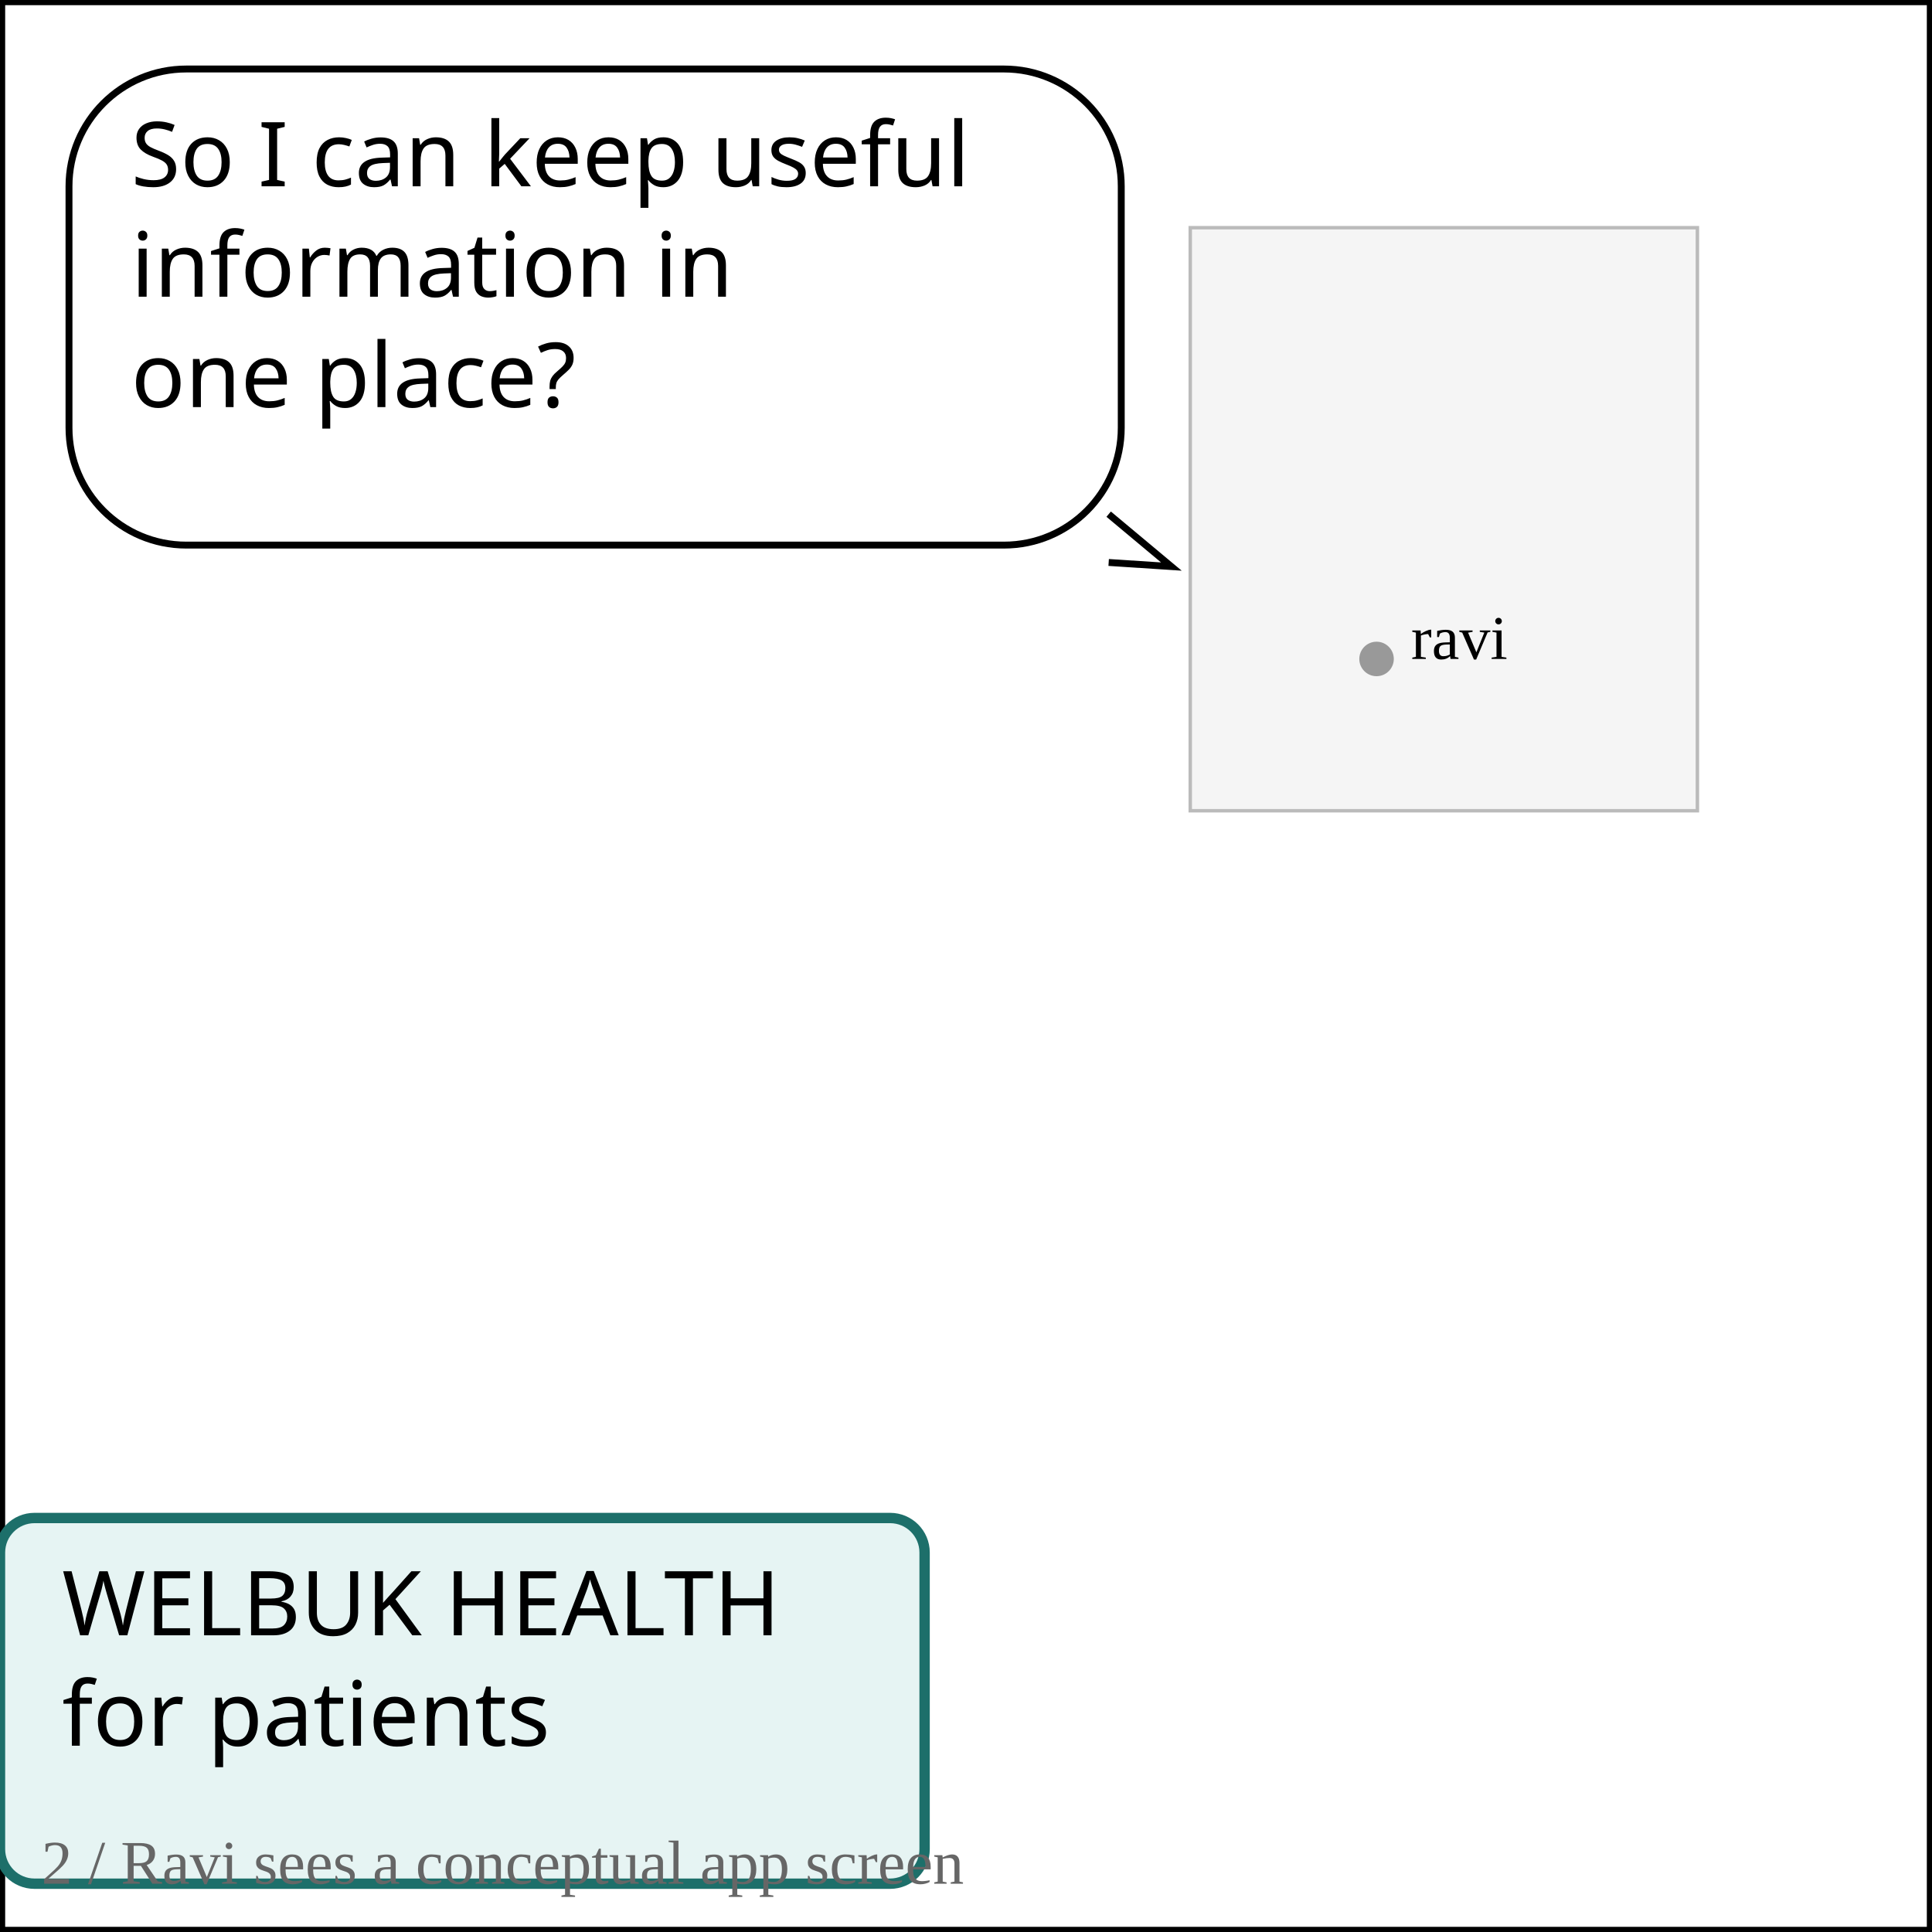
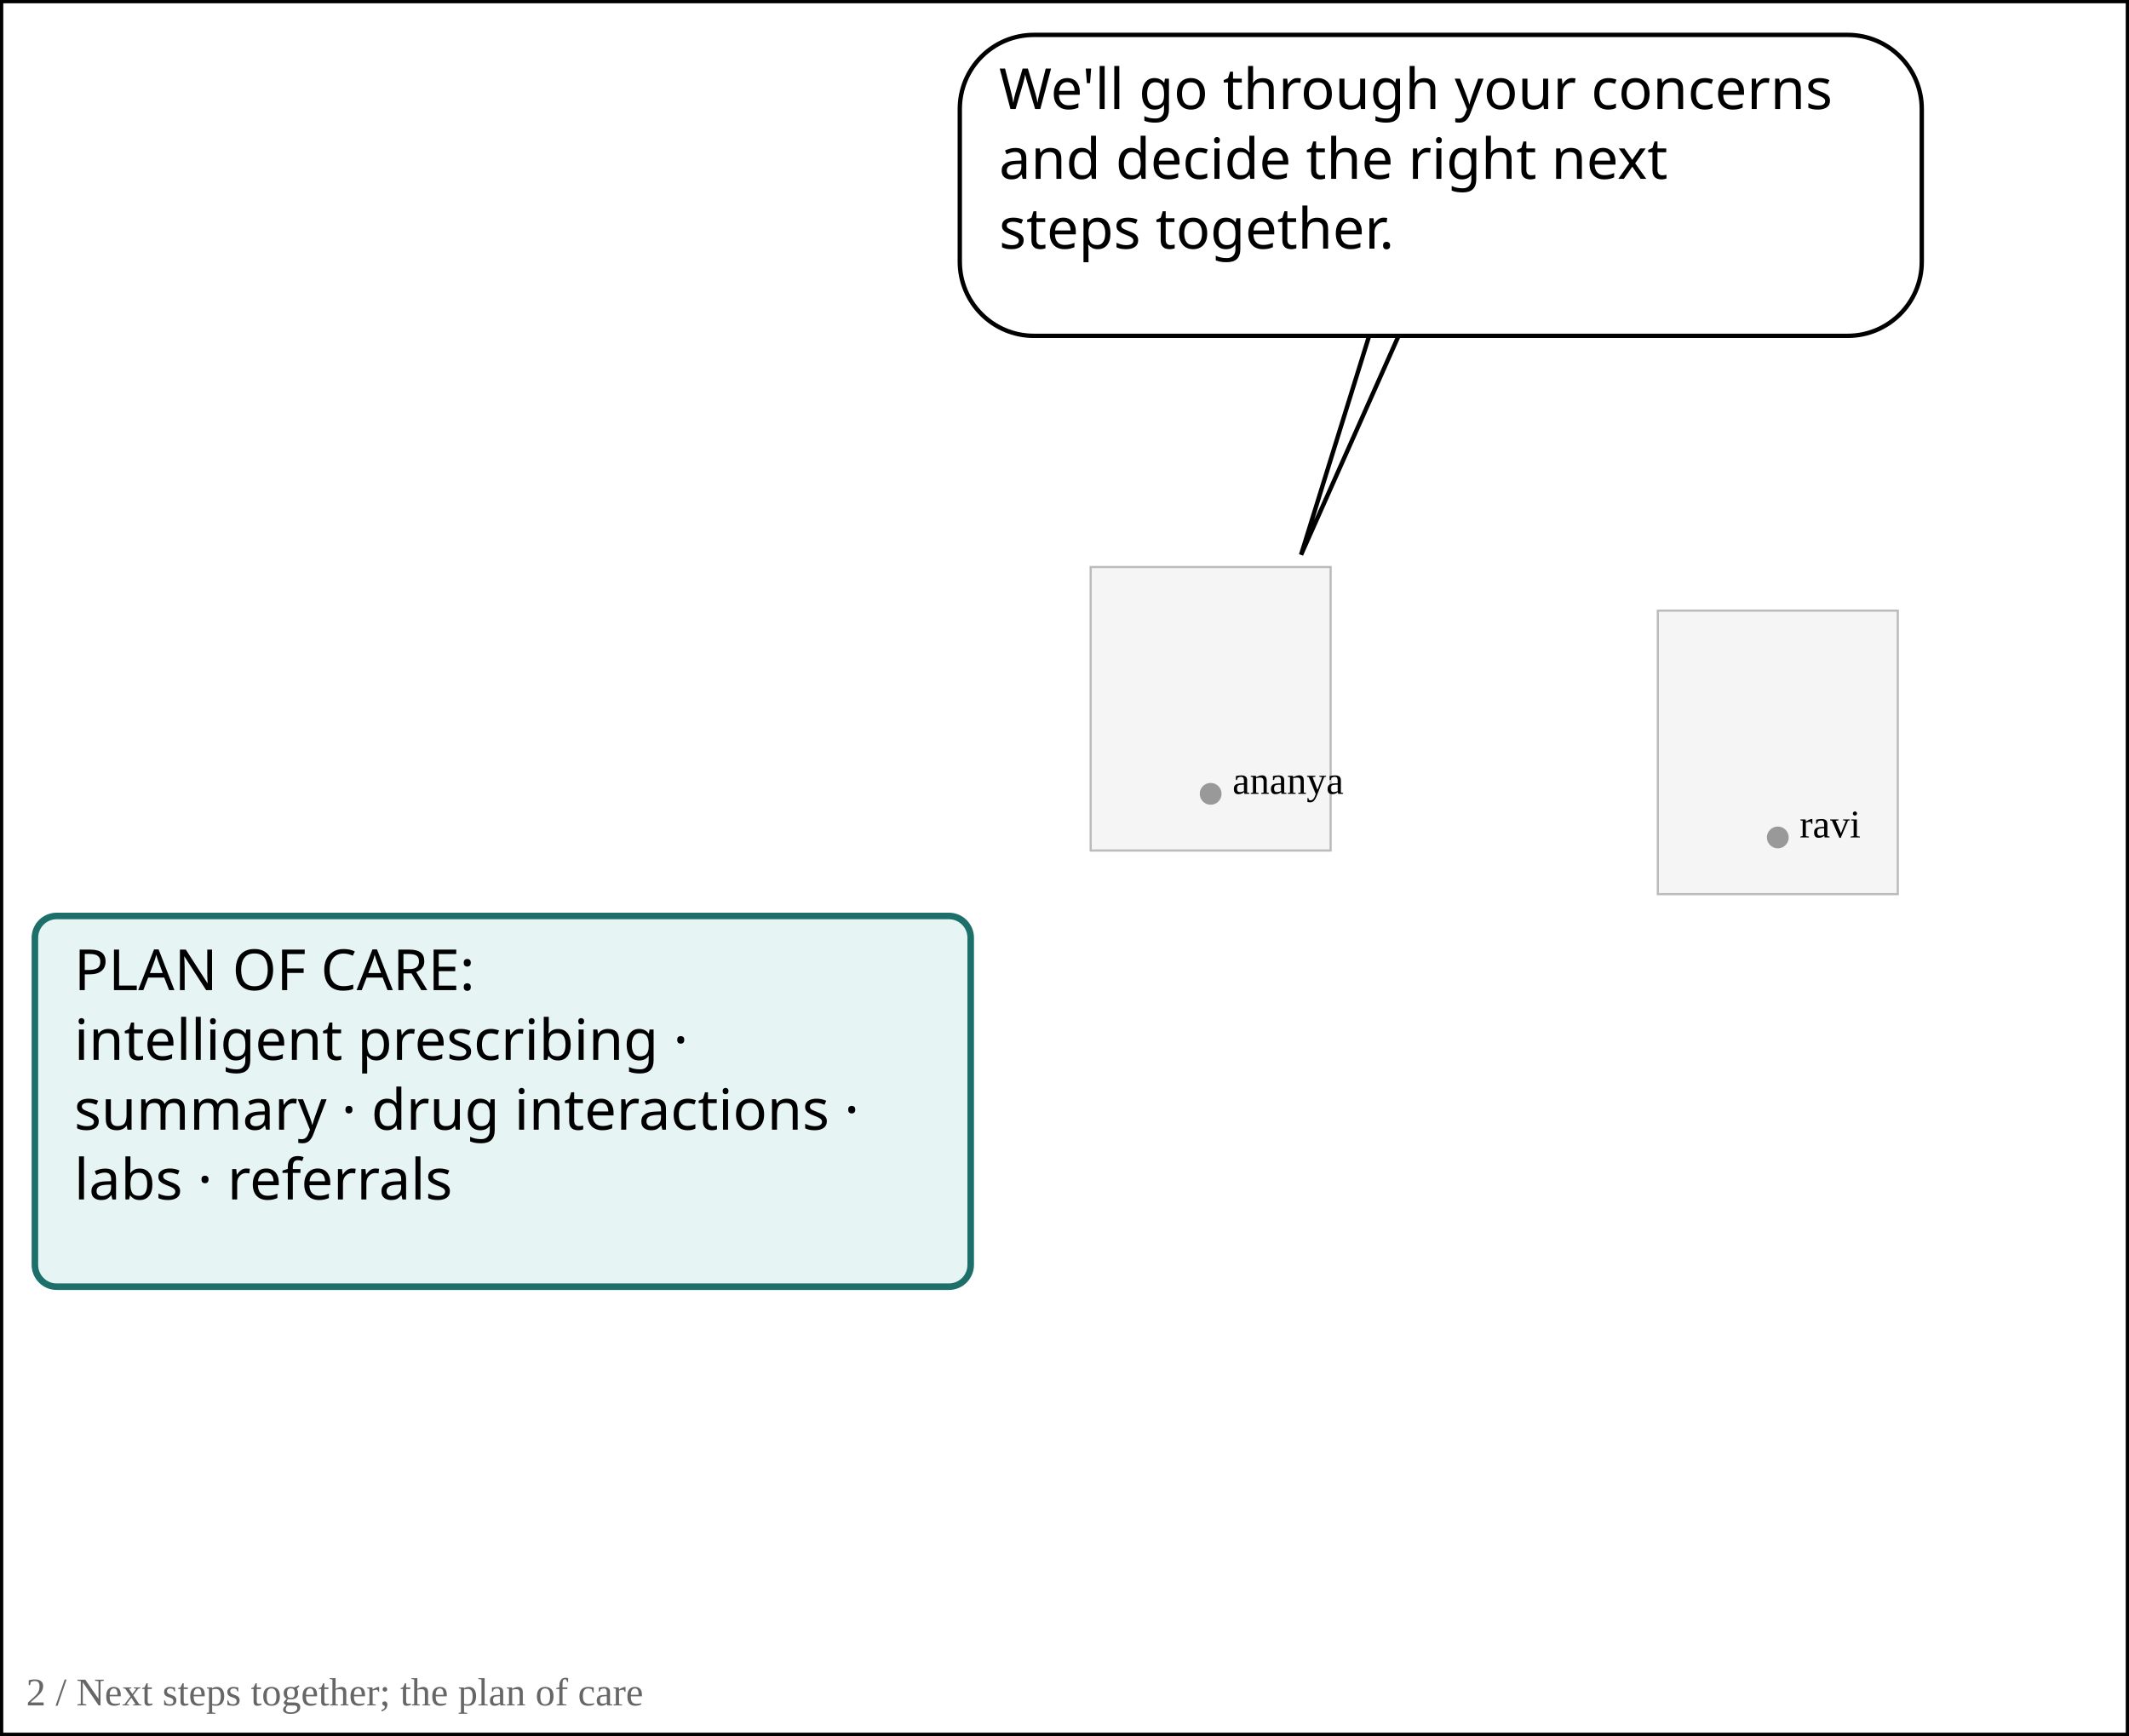
- <svg xmlns="http://www.w3.org/2000/svg" width="560" height="560" viewBox="24 548 560 560">
+ <svg xmlns="http://www.w3.org/2000/svg" width="976" height="796" viewBox="24 668 976 796">
  <rect width="1024" height="1536" fill="white" />
-   <rect x="369" y="614" width="147" height="169" fill="#f5f5f5" stroke="#bbb" />
-   <circle cx="423" cy="739" r="5" fill="#999" />
-   <text x="433" y="739" font-size="18">ravi</text>
-   <rect x="24" y="548" width="560" height="560" fill="none" stroke="black" stroke-width="3" />
-   <rect x="44" y="568" width="305" height="138" rx="34" fill="white" stroke="white" stroke-width="6" />
-   <path d="M 345.353 697.033 L 363.529 712.218 L 345.353 711.033 Z" fill="white" stroke="white" stroke-width="6" stroke-linejoin="round" />
-   <rect x="24" y="988" width="268" height="106" rx="34" fill="white" stroke="white" stroke-width="6" />
-   <path data-speaker="ravi" d="M 345.353 697.033 L 363.529 712.218 L 345.353 711.033" fill="white" stroke="black" stroke-width="2" />
-   <rect x="44" y="568" width="305" height="138" rx="34" fill="white" stroke="black" stroke-width="2" />
-   <text x="62" y="602" font-family="Meiryo,MS Gothic,sans-serif" font-size="26" fill="black">So I can keep useful </text>
-   <text x="62" y="634" font-family="Meiryo,MS Gothic,sans-serif" font-size="26" fill="black">information in </text>
-   <text x="62" y="666" font-family="Meiryo,MS Gothic,sans-serif" font-size="26" fill="black">one place?</text>
-   <rect x="24" y="988" width="268" height="106" rx="10" fill="#e6f4f3" stroke="#1d6f6a" stroke-width="3" />
-   <text x="42" y="1022" font-family="Meiryo,MS Gothic,sans-serif" font-size="26" fill="black">WELBUK HEALTH </text>
-   <text x="42" y="1054" font-family="Meiryo,MS Gothic,sans-serif" font-size="26" fill="black">for patients</text>
-   <text x="36" y="1094" font-size="18" fill="#666">2 / Ravi sees a conceptual app screen</text>
+   <rect x="524" y="928" width="110" height="130" fill="#f5f5f5" stroke="#bbb" />
+   <circle cx="579" cy="1032" r="5" fill="#999" />
+   <text x="589" y="1032" font-size="18">ananya</text>
+   <rect x="784" y="948" width="110" height="130" fill="#f5f5f5" stroke="#bbb" />
+   <circle cx="839" cy="1052" r="5" fill="#999" />
+   <text x="849" y="1052" font-size="18">ravi</text>
+   <rect x="24" y="668" width="976" height="796" fill="none" stroke="black" stroke-width="3" />
+   <rect x="464" y="684" width="441" height="138" rx="34" fill="white" stroke="white" stroke-width="6" />
+   <path d="M 652.823 818.259 L 620.448 922.388 L 666.823 818.259 Z" fill="white" stroke="white" stroke-width="6" stroke-linejoin="round" />
+   <rect x="40" y="1088" width="429" height="170" rx="34" fill="white" stroke="white" stroke-width="6" />
+   <path data-speaker="ananya" d="M 652.823 818.259 L 620.448 922.388 L 666.823 818.259" fill="white" stroke="black" stroke-width="2" />
+   <rect x="464" y="684" width="441" height="138" rx="34" fill="white" stroke="black" stroke-width="2" />
+   <text x="482" y="718" font-family="Meiryo,MS Gothic,sans-serif" font-size="26" fill="black">We'll go through your concerns </text>
+   <text x="482" y="750" font-family="Meiryo,MS Gothic,sans-serif" font-size="26" fill="black">and decide the right next </text>
+   <text x="482" y="782" font-family="Meiryo,MS Gothic,sans-serif" font-size="26" fill="black">steps together.</text>
+   <rect x="40" y="1088" width="429" height="170" rx="10" fill="#e6f4f3" stroke="#1d6f6a" stroke-width="3" />
+   <text x="58" y="1122" font-family="Meiryo,MS Gothic,sans-serif" font-size="26" fill="black">PLAN OF CARE: </text>
+   <text x="58" y="1154" font-family="Meiryo,MS Gothic,sans-serif" font-size="26" fill="black">intelligent prescribing · </text>
+   <text x="58" y="1186" font-family="Meiryo,MS Gothic,sans-serif" font-size="26" fill="black">summary · drug interactions · </text>
+   <text x="58" y="1218" font-family="Meiryo,MS Gothic,sans-serif" font-size="26" fill="black">labs · referrals</text>
+   <text x="36" y="1450" font-size="18" fill="#666">2 / Next steps together; the plan of care</text>
  <text x="512" y="1500" text-anchor="middle" font-family="sans-serif" font-size="20">6</text>
</svg>
